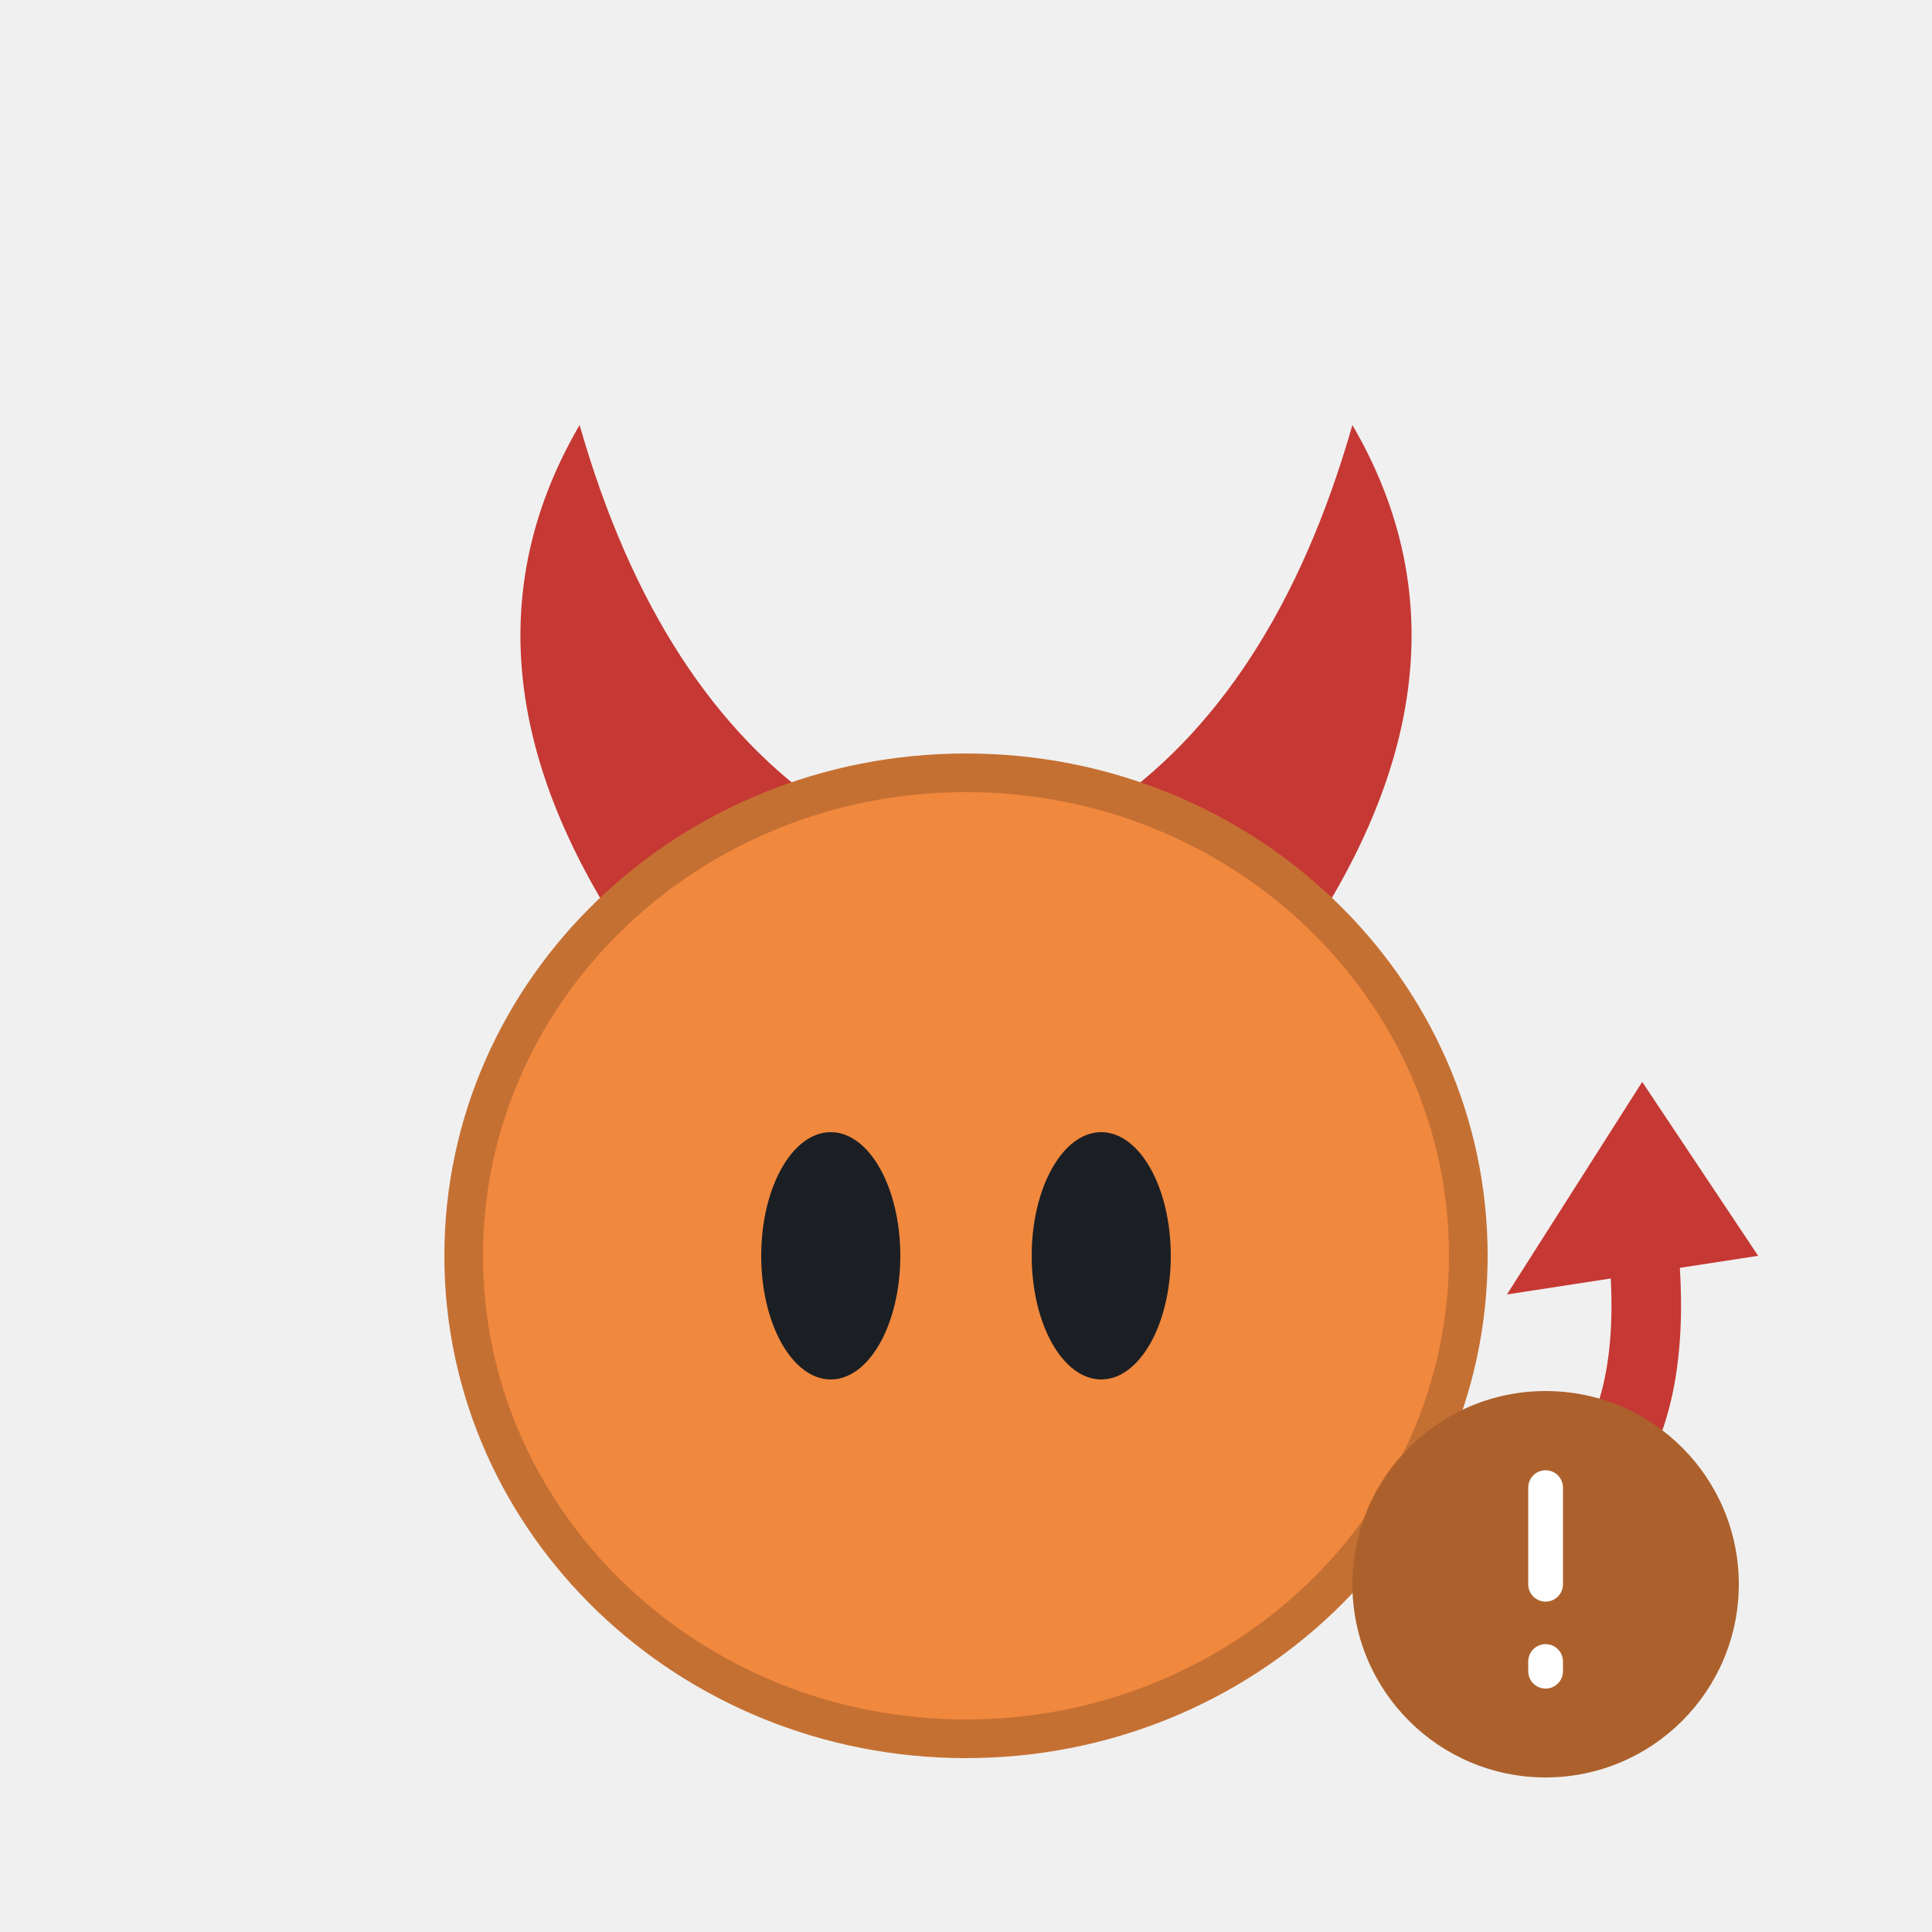
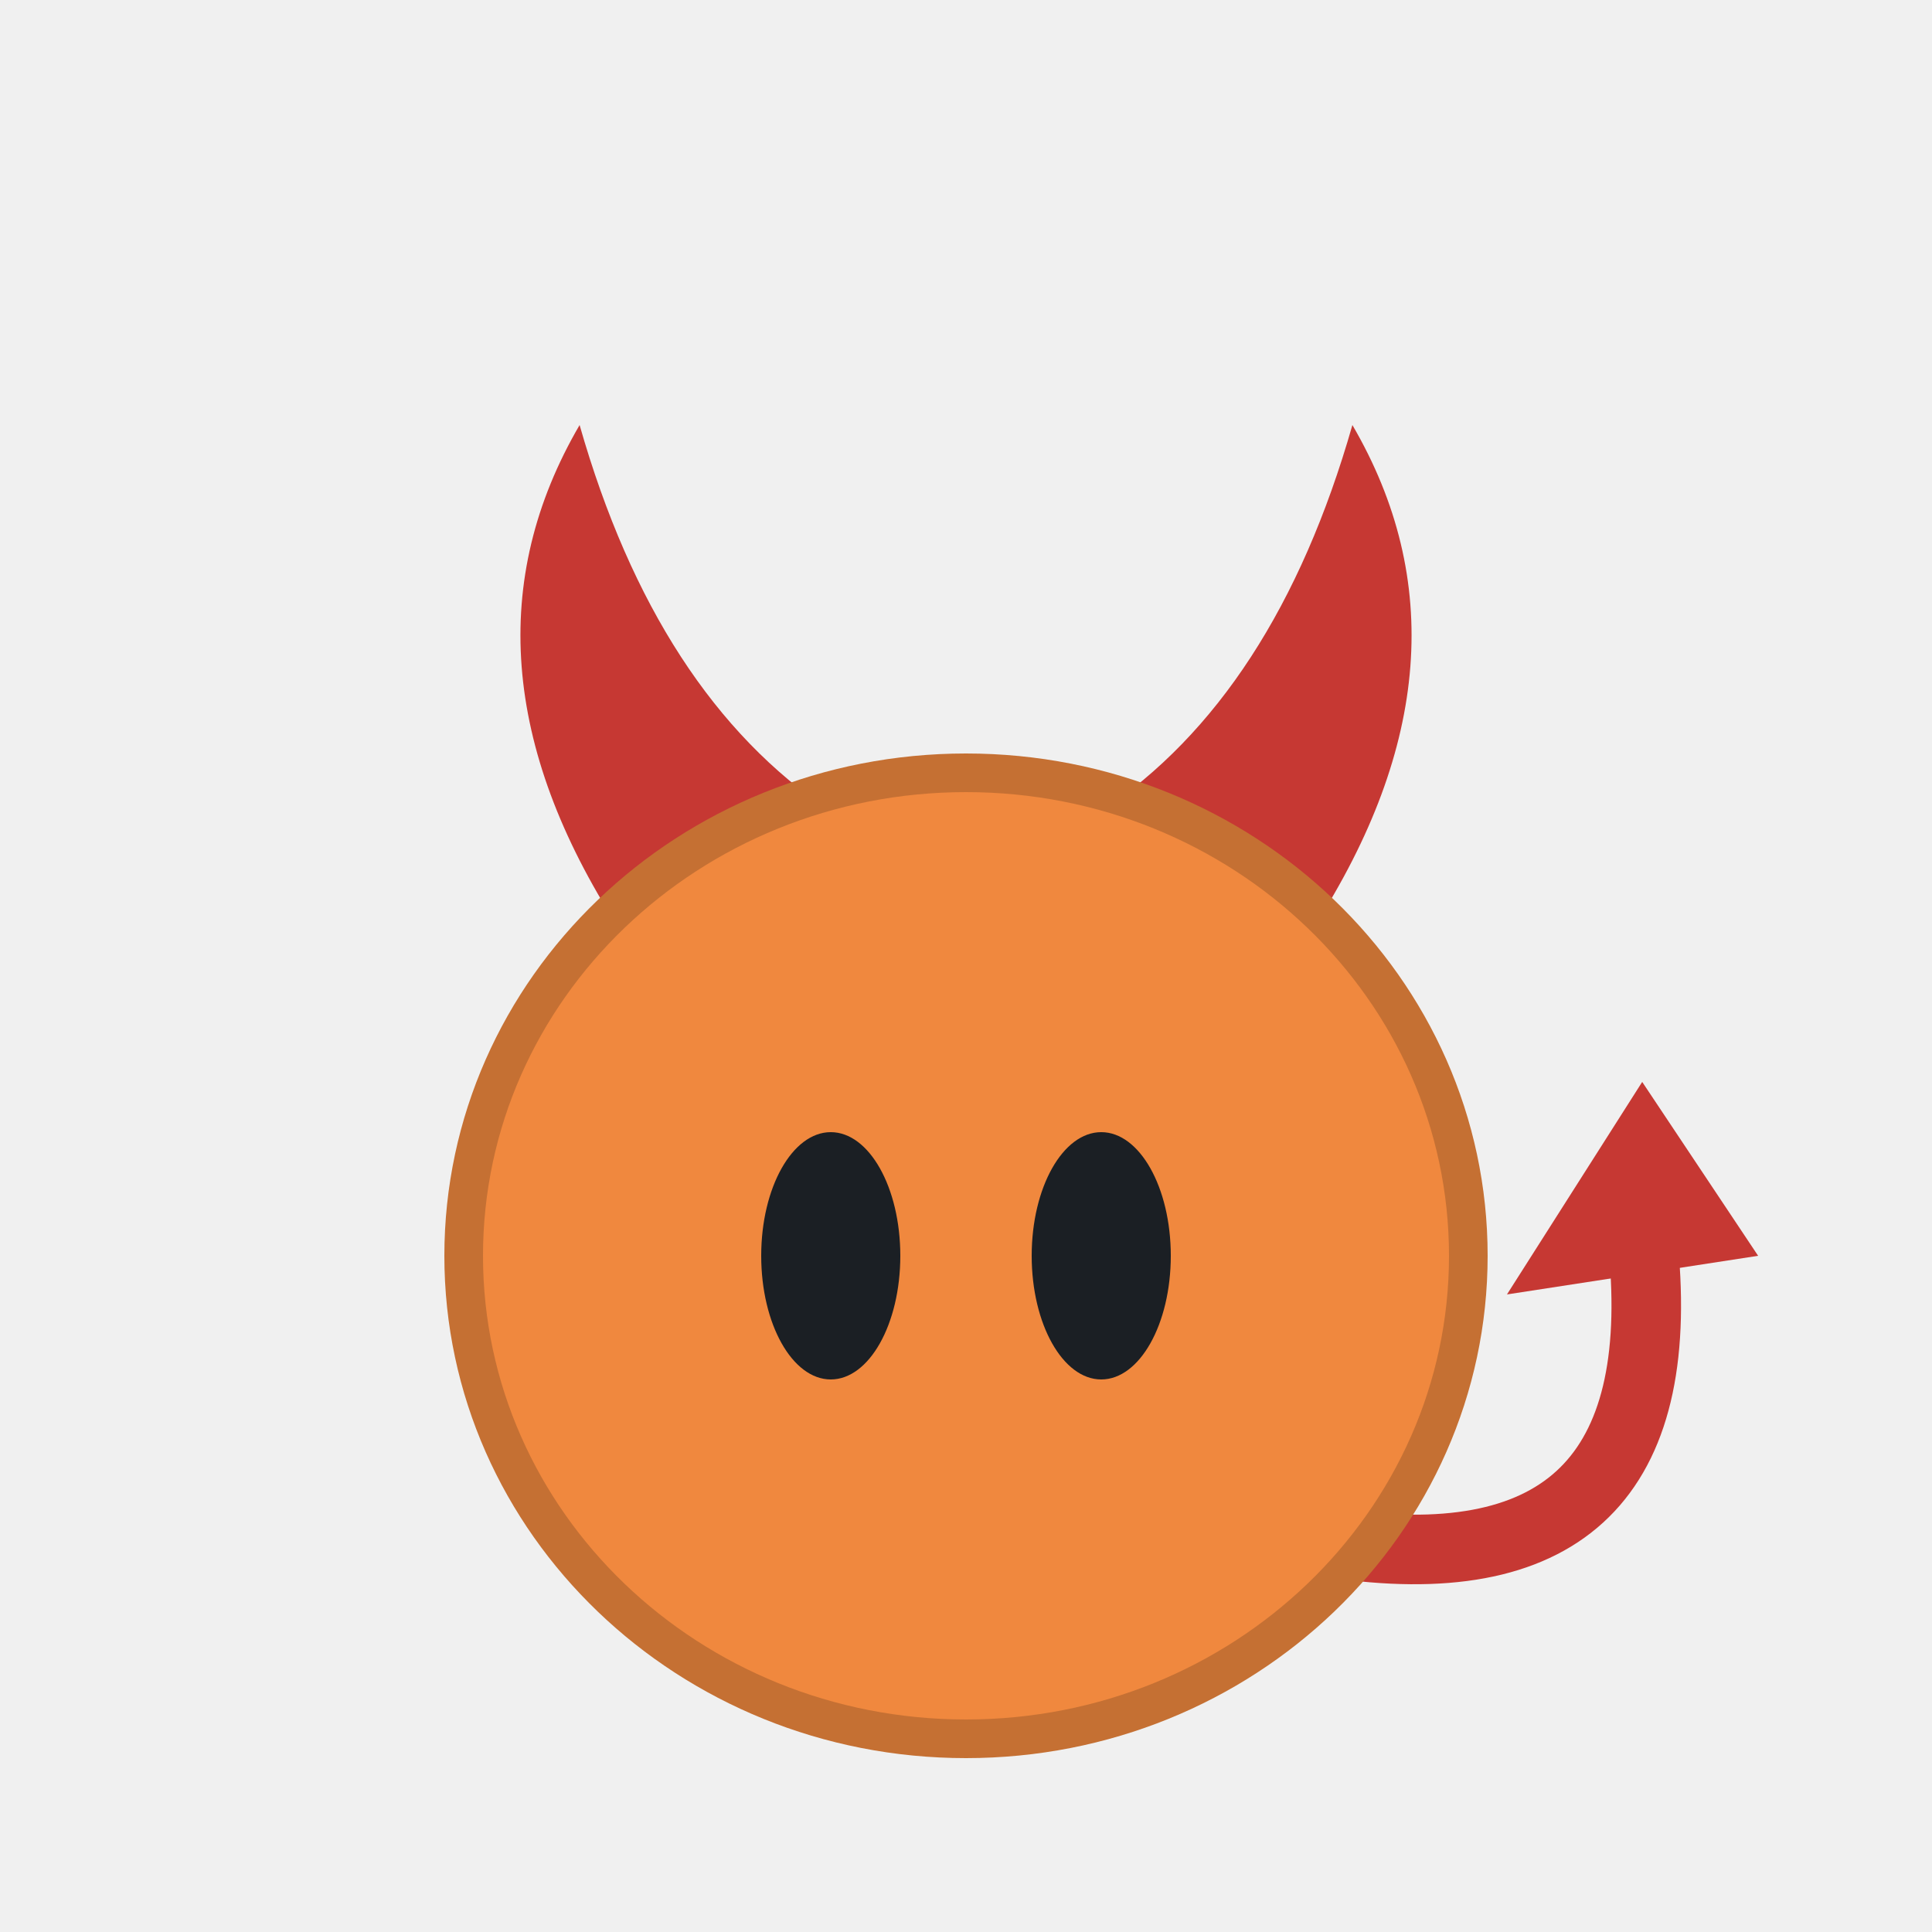
<svg xmlns="http://www.w3.org/2000/svg" viewBox="0 0 100 100" role="img" aria-label="Critic as a devil's advocate, Halloween" stroke-linecap="round" stroke-linejoin="round">
  <g class="s">
    <g class="q">
      <g class="tl">
        <path d="M70 80Q87 82 85 64" fill="none" stroke="#c63833" stroke-width="3.6" />
        <path d="M85 56L78 67L91 65Z" fill="#c63833" />
      </g>
      <path d="M32 48Q23 34 30 22Q34 36 43 42Z" fill="#c63833" />
      <g transform="matrix(-1 0 0 1 100 0)">
        <path d="M32 48Q23 34 30 22Q34 36 43 42Z" fill="#c63833" />
      </g>
      <ellipse cx="50" cy="65" rx="25" ry="24" fill="#f0883e" stroke="#c57033" stroke-width="4" paint-order="stroke" />
      <g class="g" fill="#1b1f24">
        <ellipse class="e" cx="43" cy="65" rx="3.6" ry="6.4" />
        <ellipse class="e" cx="57" cy="65" rx="3.6" ry="6.4" />
      </g>
    </g>
  </g>
-   <g transform="translate(80 82)">
-     <circle r="10" fill="#ac612c" />
-     <path d="M0-5v5M0 4v.5" fill="none" stroke="#fff" stroke-width="1.8" />
-   </g>
</svg>
